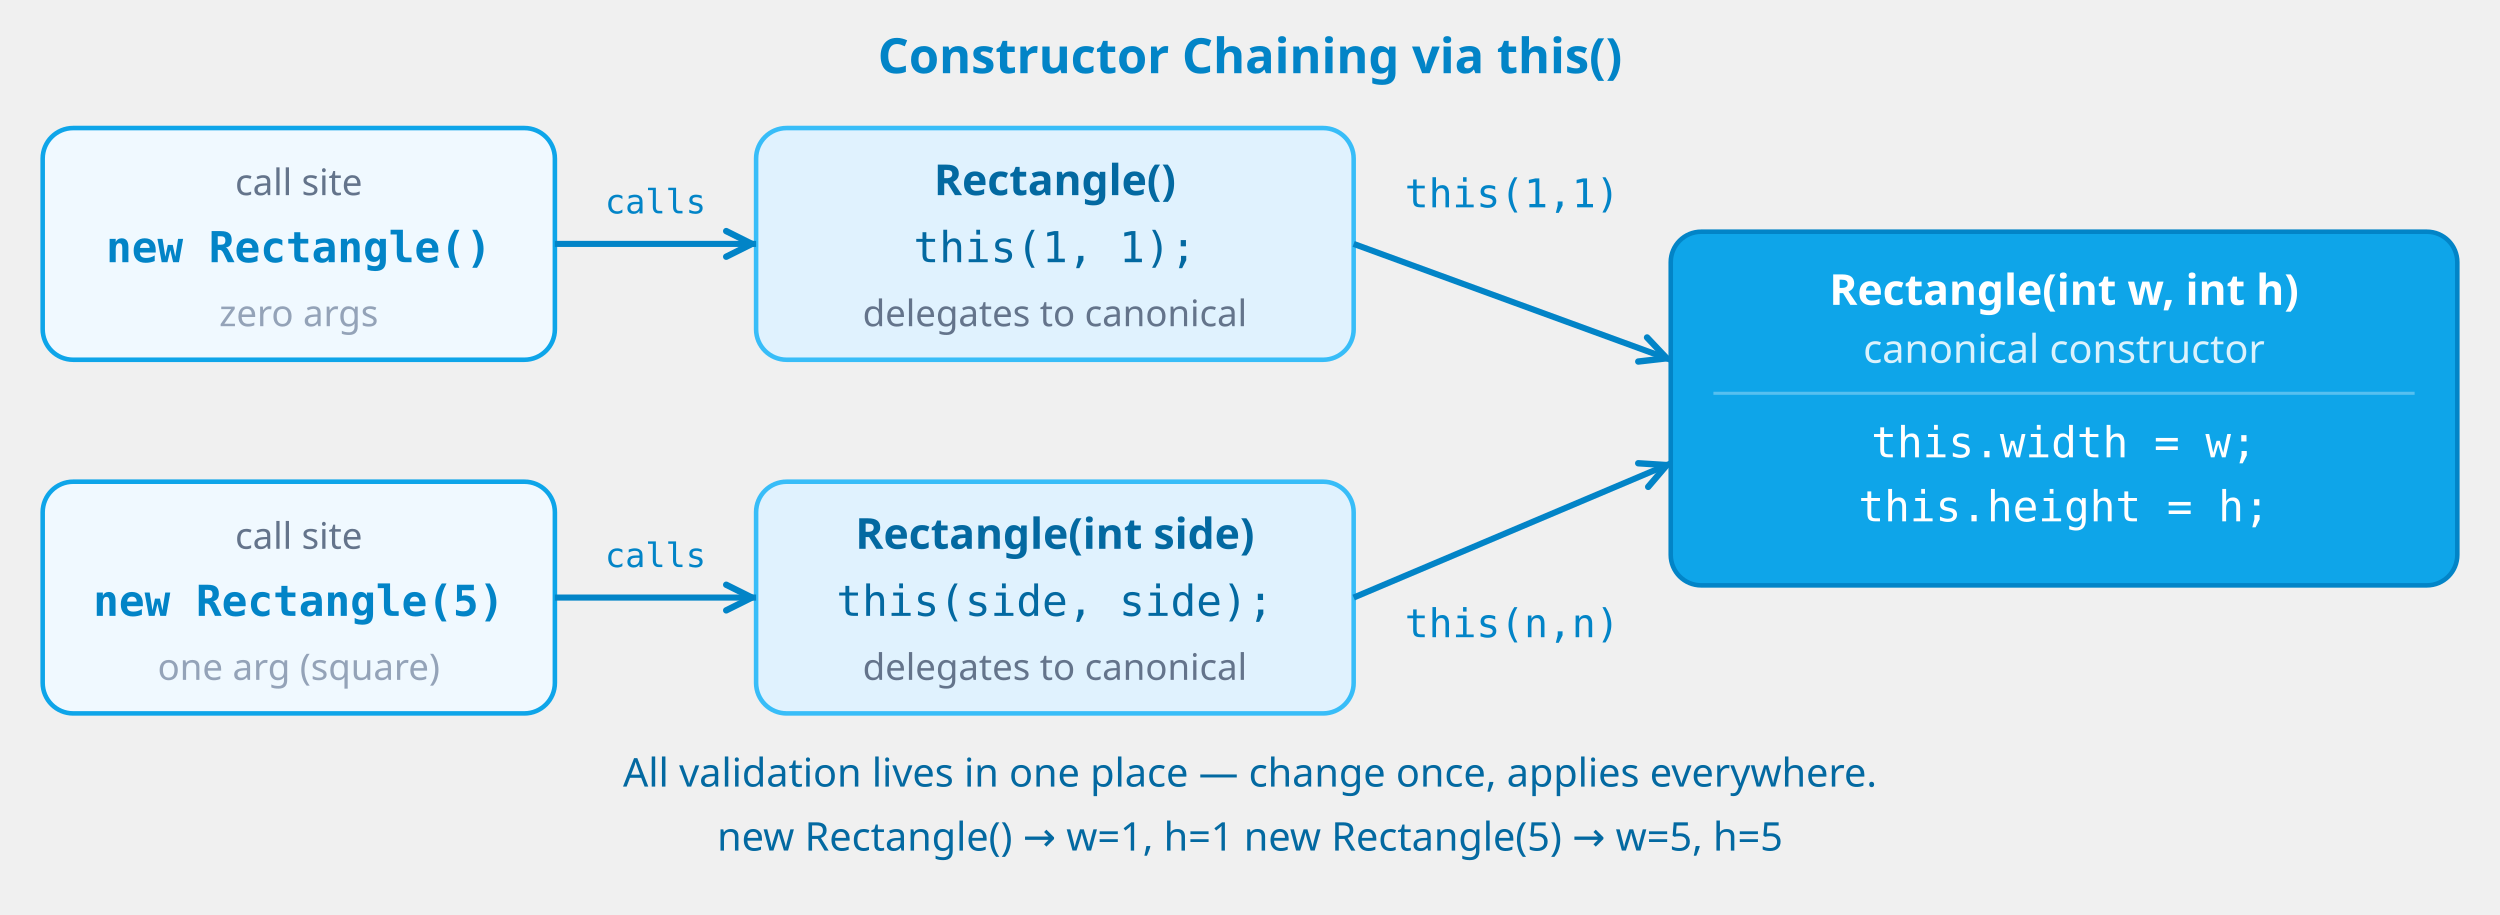
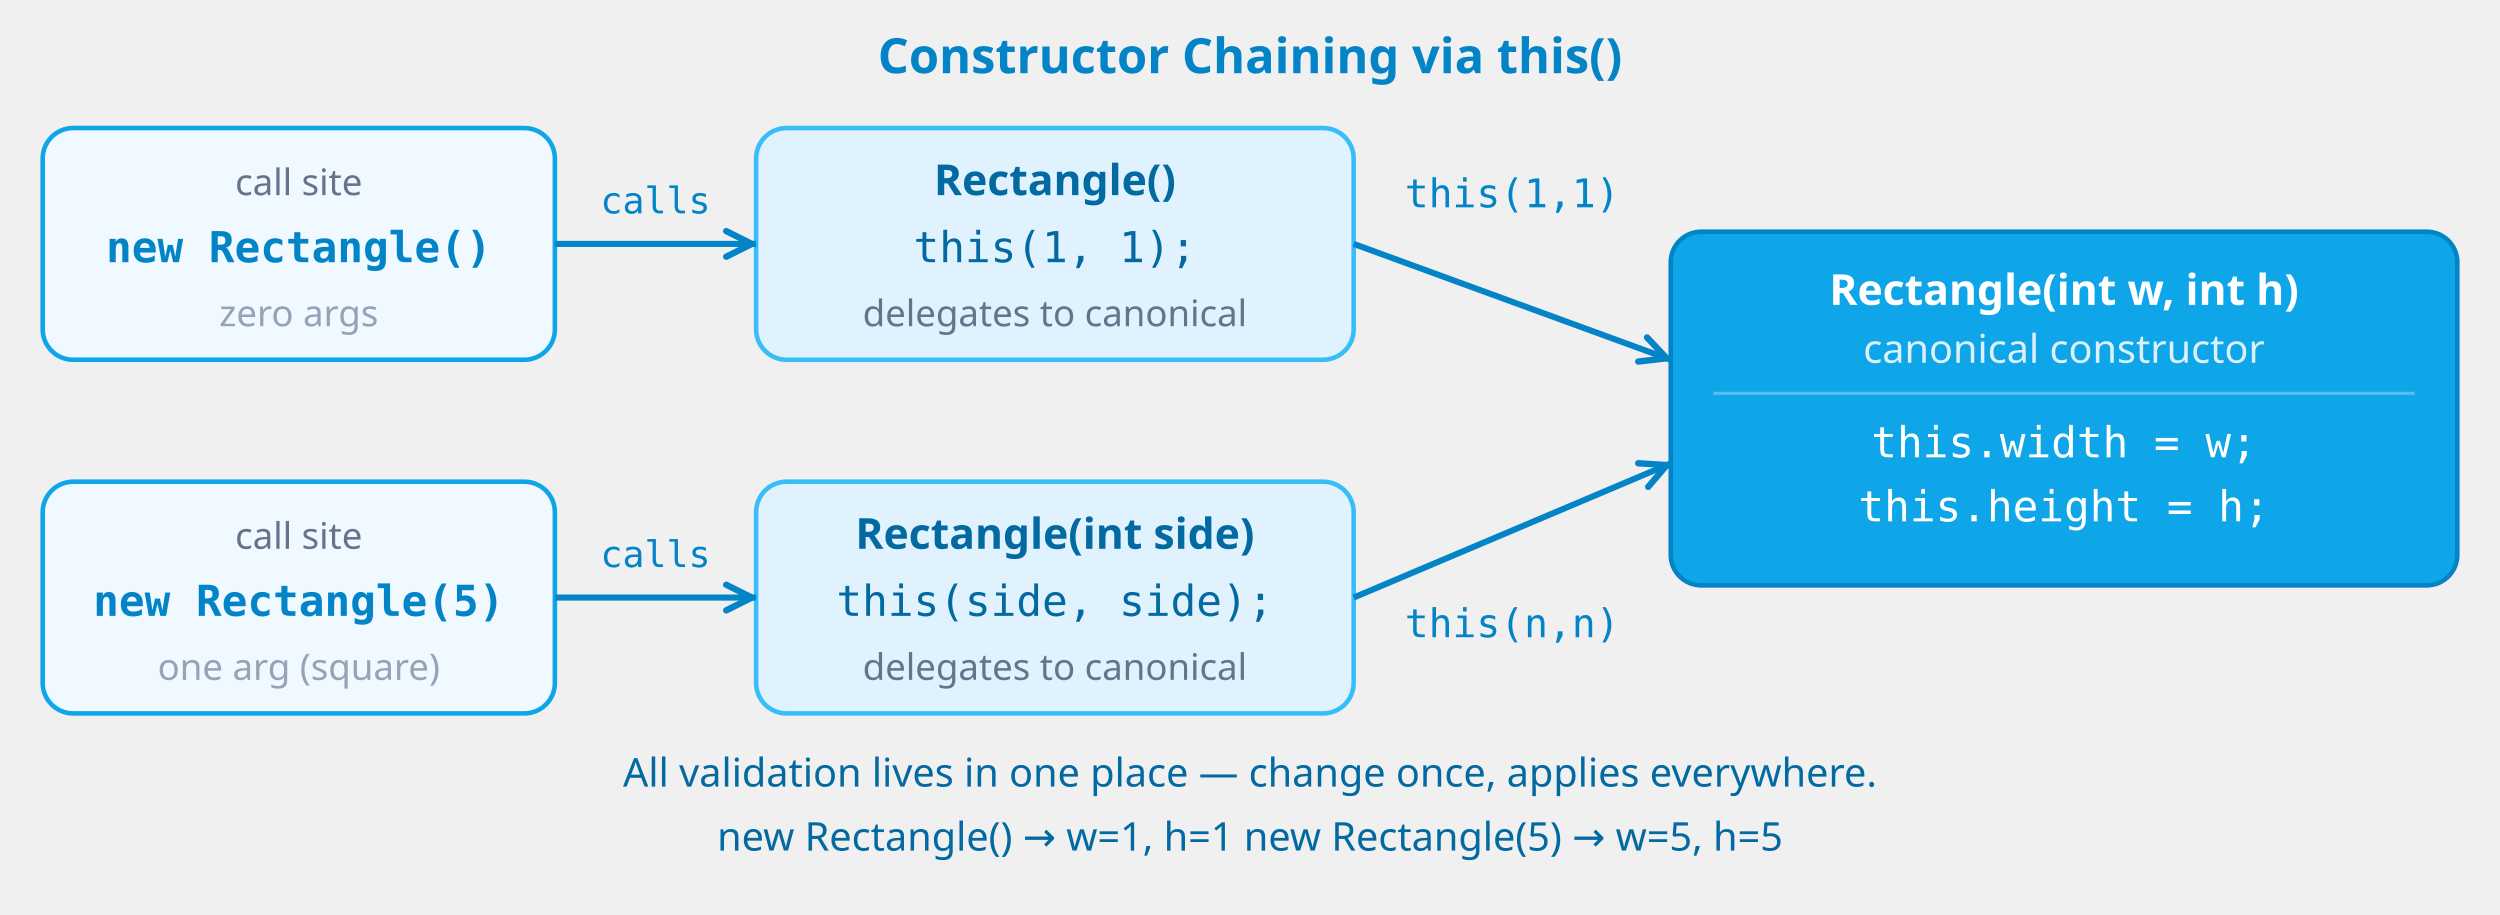
- <svg xmlns="http://www.w3.org/2000/svg" width="100%" viewBox="0 0 820 300" role="img">
+ <svg xmlns="http://www.w3.org/2000/svg" width="100%" viewBox="0 0 820 300" role="img" style="max-width:820px">
  <defs>
    <marker id="cc-arr" viewBox="0 0 10 10" refX="9" refY="5" markerWidth="7" markerHeight="7" orient="auto-start-reverse">
      <path d="M2 2L8 5L2 8" fill="none" stroke="#0284C7" stroke-width="1.5" stroke-linecap="round" stroke-linejoin="round" />
    </marker>
  </defs>
  <text x="410" y="24" font-family="ui-sans-serif,sans-serif" font-size="16" font-weight="700" fill="#0284C7" text-anchor="middle">Constructor Chaining via this()</text>
  <rect x="14" y="42" width="168" height="76" rx="10" fill="#F0F9FF" stroke="#0EA5E9" stroke-width="1.5" />
  <text x="98" y="64" font-family="ui-sans-serif,sans-serif" font-size="12" fill="#64748b" text-anchor="middle">call site</text>
  <text x="98" y="86" font-family="ui-monospace,monospace" font-size="14" font-weight="700" fill="#0284C7" text-anchor="middle">new Rectangle()</text>
  <text x="98" y="107" font-family="ui-sans-serif,sans-serif" font-size="12" fill="#94a3b8" text-anchor="middle">zero args</text>
  <rect x="14" y="158" width="168" height="76" rx="10" fill="#F0F9FF" stroke="#0EA5E9" stroke-width="1.5" />
  <text x="98" y="180" font-family="ui-sans-serif,sans-serif" font-size="12" fill="#64748b" text-anchor="middle">call site</text>
  <text x="98" y="202" font-family="ui-monospace,monospace" font-size="14" font-weight="700" fill="#0284C7" text-anchor="middle">new Rectangle(5)</text>
  <text x="98" y="223" font-family="ui-sans-serif,sans-serif" font-size="12" fill="#94a3b8" text-anchor="middle">one arg (square)</text>
  <rect x="248" y="42" width="196" height="76" rx="10" fill="#E0F2FE" stroke="#38BDF8" stroke-width="1.5" />
  <text x="346" y="64" font-family="ui-sans-serif,sans-serif" font-size="14" fill="#0369A1" text-anchor="middle" font-weight="700">Rectangle()</text>
  <text x="346" y="86" font-family="ui-monospace,monospace" font-size="14" fill="#0369A1" text-anchor="middle">this(1, 1);</text>
  <text x="346" y="107" font-family="ui-sans-serif,sans-serif" font-size="12" fill="#64748b" text-anchor="middle">delegates to canonical</text>
  <rect x="248" y="158" width="196" height="76" rx="10" fill="#E0F2FE" stroke="#38BDF8" stroke-width="1.5" />
  <text x="346" y="180" font-family="ui-sans-serif,sans-serif" font-size="14" fill="#0369A1" text-anchor="middle" font-weight="700">Rectangle(int side)</text>
  <text x="346" y="202" font-family="ui-monospace,monospace" font-size="14" fill="#0369A1" text-anchor="middle">this(side, side);</text>
  <text x="346" y="223" font-family="ui-sans-serif,sans-serif" font-size="12" fill="#64748b" text-anchor="middle">delegates to canonical</text>
  <rect x="548" y="76" width="258" height="116" rx="10" fill="#0EA5E9" stroke="#0284C7" stroke-width="1.5" />
  <text x="677" y="100" font-family="ui-sans-serif,sans-serif" font-size="14" font-weight="700" fill="#fff" text-anchor="middle">Rectangle(int w, int h)</text>
  <text x="677" y="119" font-family="ui-sans-serif,sans-serif" font-size="13" fill="rgba(255,255,255,0.85)" text-anchor="middle">canonical constructor</text>
  <line x1="562" y1="129" x2="792" y2="129" stroke="rgba(255,255,255,0.3)" stroke-width="1" />
  <text x="677" y="150" font-family="ui-monospace,monospace" font-size="14" fill="#fff" text-anchor="middle">this.width  = w;</text>
  <text x="677" y="171" font-family="ui-monospace,monospace" font-size="14" fill="#fff" text-anchor="middle">this.height = h;</text>
  <line x1="182" y1="80" x2="248" y2="80" stroke="#0284C7" stroke-width="2" marker-end="url(#cc-arr)" />
-   <text x="215" y="70" font-family="ui-monospace,monospace" font-size="11" fill="#0284C7" text-anchor="middle">calls</text>
+   <text x="215" y="70" font-family="ui-monospace,monospace" font-size="12" fill="#0284C7" text-anchor="middle">calls</text>
  <line x1="182" y1="196" x2="248" y2="196" stroke="#0284C7" stroke-width="2" marker-end="url(#cc-arr)" />
-   <text x="215" y="186" font-family="ui-monospace,monospace" font-size="11" fill="#0284C7" text-anchor="middle">calls</text>
+   <text x="215" y="186" font-family="ui-monospace,monospace" font-size="12" fill="#0284C7" text-anchor="middle">calls</text>
  <line x1="444" y1="80" x2="548" y2="118" stroke="#0284C7" stroke-width="2" marker-end="url(#cc-arr)" />
  <text x="496" y="68" font-family="ui-monospace,monospace" font-size="13" fill="#0284C7" text-anchor="middle">this(1,1)</text>
  <line x1="444" y1="196" x2="548" y2="152" stroke="#0284C7" stroke-width="2" marker-end="url(#cc-arr)" />
  <text x="496" y="209" font-family="ui-monospace,monospace" font-size="13" fill="#0284C7" text-anchor="middle">this(n,n)</text>
  <text x="410" y="258" font-family="ui-sans-serif,sans-serif" font-size="13" fill="#0369A1" text-anchor="middle">All validation lives in one place — change once, applies everywhere.</text>
  <text x="410" y="279" font-family="ui-sans-serif,sans-serif" font-size="13" fill="#0369A1" text-anchor="middle">new Rectangle()  →  w=1, h=1          new Rectangle(5)  →  w=5, h=5</text>
</svg>
